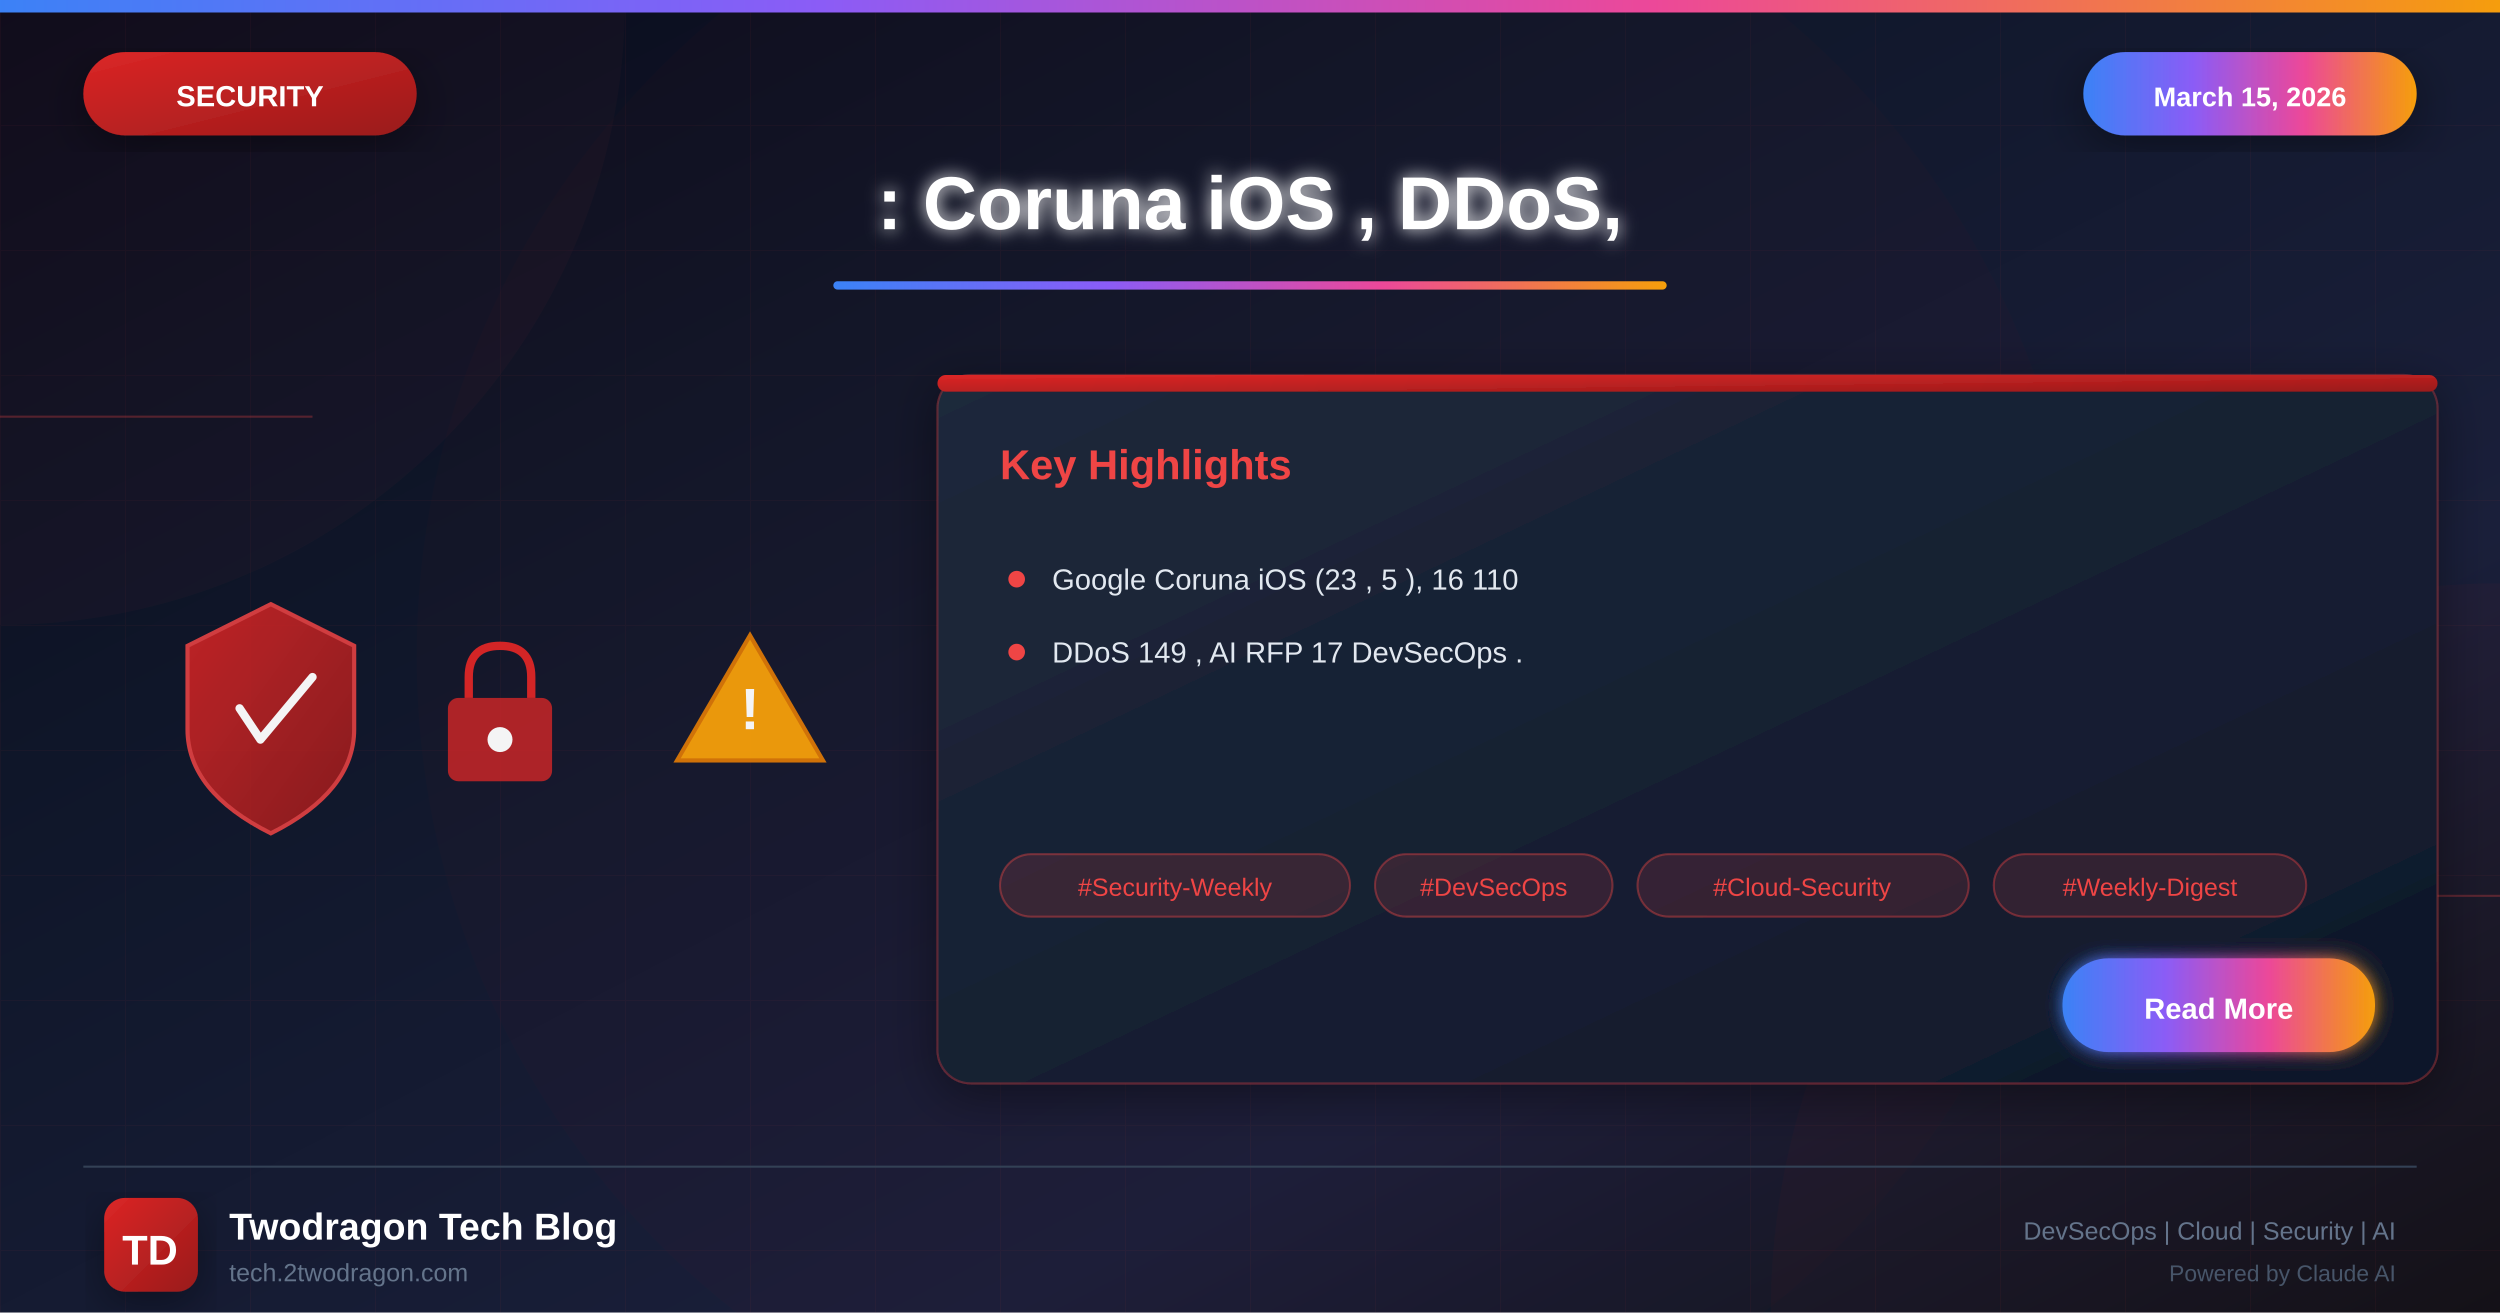
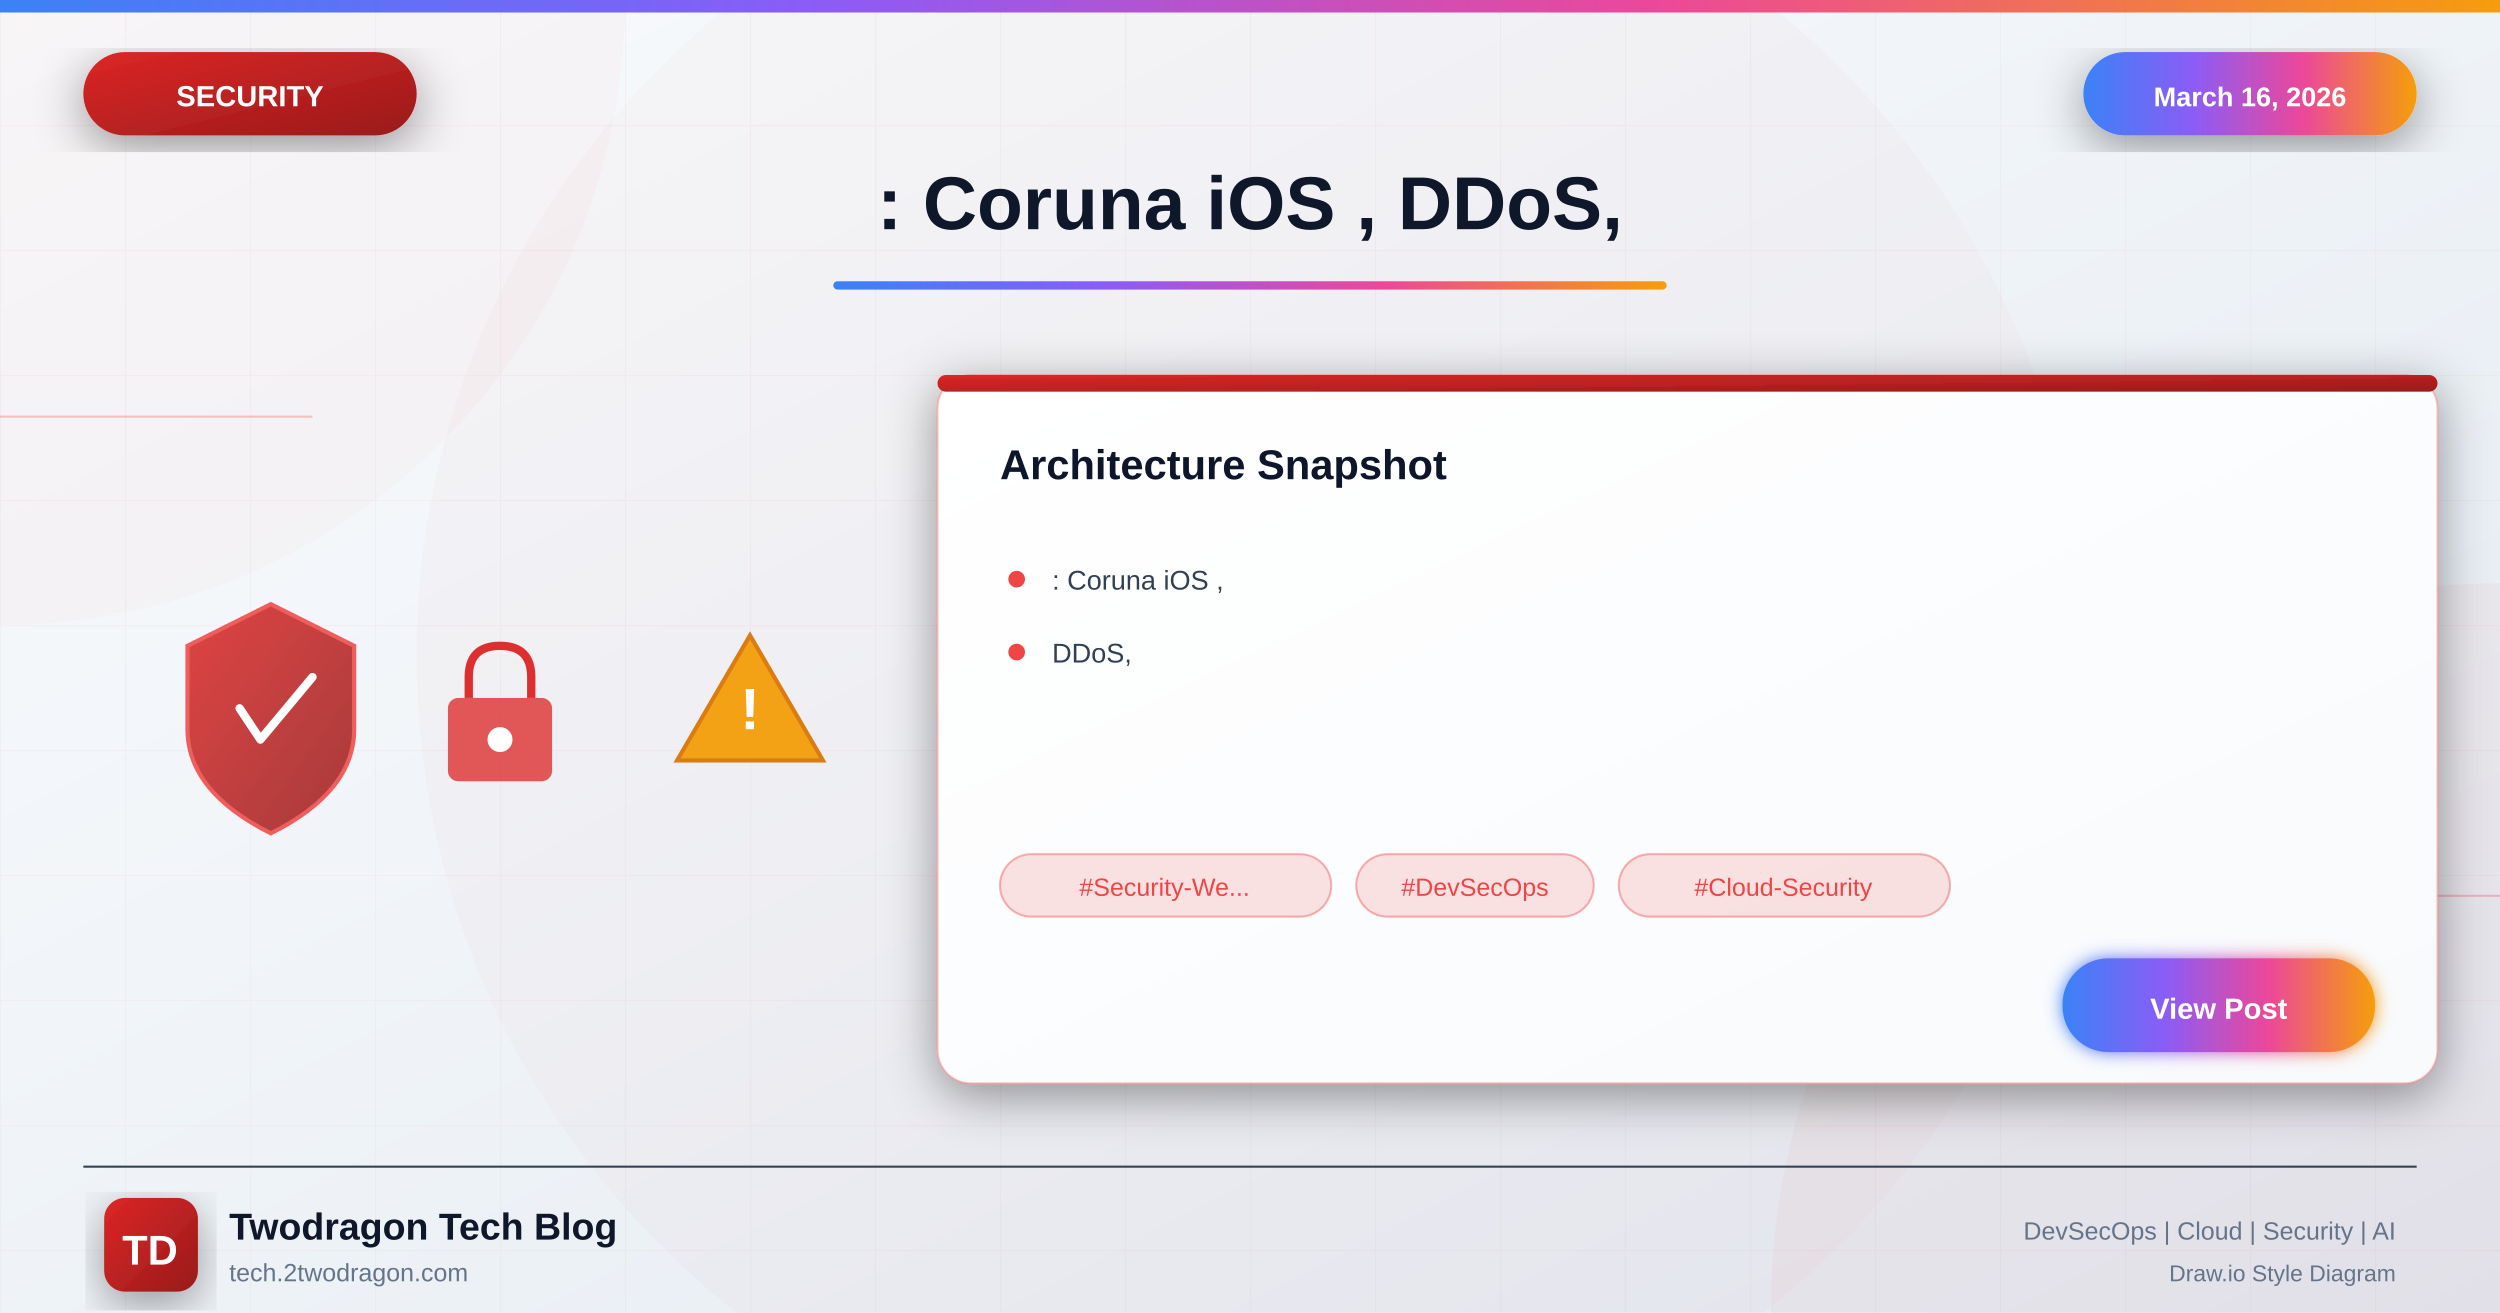
<svg xmlns="http://www.w3.org/2000/svg" viewBox="0 0 1200 630">
  <defs>
    <linearGradient id="bgGradient" x1="0%" y1="0%" x2="100%" y2="100%">
-       <stop offset="0%" style="stop-color:#0a0a1a" />
-       <stop offset="30%" style="stop-color:#0f1629" />
-       <stop offset="70%" style="stop-color:#1a1f3a" />
-       <stop offset="100%" style="stop-color:#0d1117" />
+       <stop offset="0%" style="stop-color:#f8fafc" />
+       <stop offset="40%" style="stop-color:#f1f5f9" />
+       <stop offset="100%" style="stop-color:#e2e8f0" />
    </linearGradient>
    <linearGradient id="securityGradient" x1="0%" y1="0%" x2="100%" y2="100%">
      <stop offset="0%" style="stop-color:#dc2626" />
      <stop offset="100%" style="stop-color:#991b1b" />
    </linearGradient>
    <linearGradient id="accentGradient" x1="0%" y1="0%" x2="100%" y2="0%">
      <stop offset="0%" style="stop-color:#3b82f6" />
      <stop offset="33%" style="stop-color:#8b5cf6" />
      <stop offset="66%" style="stop-color:#ec4899" />
      <stop offset="100%" style="stop-color:#f59e0b" />
    </linearGradient>
    <linearGradient id="cardGradient" x1="0%" y1="0%" x2="100%" y2="100%">
-       <stop offset="0%" style="stop-color:#1e293b" />
-       <stop offset="100%" style="stop-color:#0f172a" />
+       <stop offset="0%" style="stop-color:#ffffff" />
+       <stop offset="100%" style="stop-color:#f8fafc" />
    </linearGradient>
    <linearGradient id="fireGradient" x1="0%" y1="100%" x2="0%" y2="0%">
      <stop offset="0%" style="stop-color:#dc2626" />
      <stop offset="50%" style="stop-color:#f59e0b" />
      <stop offset="100%" style="stop-color:#fbbf24" />
    </linearGradient>
    <filter id="glow" x="-50%" y="-50%" width="200%" height="200%">
      <feGaussianBlur stdDeviation="4" result="blur" />
      <feMerge>
        <feMergeNode in="blur" />
        <feMergeNode in="SourceGraphic" />
      </feMerge>
    </filter>
    <filter id="strongGlow" x="-100%" y="-100%" width="300%" height="300%">
      <feGaussianBlur stdDeviation="8" result="blur" />
      <feMerge>
        <feMergeNode in="blur" />
        <feMergeNode in="blur" />
        <feMergeNode in="SourceGraphic" />
      </feMerge>
    </filter>
    <filter id="shadow" x="-20%" y="-20%" width="140%" height="140%">
      <feDropShadow dx="0" dy="6" stdDeviation="12" flood-color="#000" flood-opacity="0.4" />
    </filter>
    <filter id="innerGlow">
      <feGaussianBlur in="SourceAlpha" stdDeviation="3" result="blur" />
      <feOffset in="blur" dx="0" dy="0" />
      <feComposite in2="SourceAlpha" operator="arithmetic" k2="-1" k3="1" />
      <feColorMatrix type="matrix" values="0 0 0 0 1 0 0 0 0 1 0 0 0 0 1 0 0 0 0.5 0" />
      <feBlend in2="SourceGraphic" />
    </filter>
  </defs>
  <rect width="1200" height="630" fill="url(#bgGradient)" />
  <pattern id="grid" width="60" height="60" patternUnits="userSpaceOnUse">
    <path d="M 60 0 L 0 0 0 60" fill="none" stroke="#ef4444" stroke-opacity="0.05" stroke-width="1" />
  </pattern>
  <rect width="1200" height="630" fill="url(#grid)" />
  <circle cx="0" cy="0" r="300" fill="#ef4444" fill-opacity="0.03" />
  <circle cx="1200" cy="630" r="350" fill="#dc2626" fill-opacity="0.04" />
  <circle cx="600" cy="315" r="400" fill="#dc2626" fill-opacity="0.02" />
  <line x1="0" y1="200" x2="150" y2="200" stroke="#ef4444" stroke-width="1" opacity="0.3" />
  <line x1="1050" y1="430" x2="1200" y2="430" stroke="#ef4444" stroke-width="1" opacity="0.3" />
  <rect x="0" y="0" width="1200" height="6" fill="url(#accentGradient)" />
  <g filter="url(#shadow)">
    <rect x="40" y="25" width="160" height="40" rx="20" fill="url(#securityGradient)" />
    <text x="120" y="51" font-family="Arial, sans-serif" font-size="14" font-weight="bold" fill="white" text-anchor="middle">SECURITY</text>
  </g>
  <g filter="url(#shadow)">
    <rect x="1000" y="25" width="160" height="40" rx="20" fill="url(#accentGradient)" />
-     <text x="1080" y="51" font-family="Arial, sans-serif" font-size="13" font-weight="bold" fill="white" text-anchor="middle">March 15, 2026</text>
+     <text x="1080" y="51" font-family="Arial, sans-serif" font-size="13" font-weight="bold" fill="white" text-anchor="middle">March 16, 2026</text>
  </g>
-   <text x="600" y="110" font-family="Arial, sans-serif" font-size="36" font-weight="bold" fill="white" text-anchor="middle" filter="url(#glow)">: Coruna iOS , DDoS,</text>
+   <text x="600" y="110" font-family="Arial, sans-serif" font-size="36" font-weight="bold" fill="#0f172a" text-anchor="middle">: Coruna iOS , DDoS,</text>
  <rect x="400" y="135" width="400" height="4" rx="2" fill="url(#accentGradient)" />
  <g opacity="0.95">
    <g transform="translate(80, 280)">
      <path d="M50 10 L90 30 L90 70 Q90 100 50 120 Q10 100 10 70 L10 30 Z" fill="url(#securityGradient)" stroke="#ef4444" stroke-width="2" opacity="0.9" />
      <path d="M35 60 L45 75 L70 45" fill="none" stroke="white" stroke-width="4" stroke-linecap="round" stroke-linejoin="round" />
    </g>
    <g transform="translate(200, 300)">
      <rect x="15" y="35" width="50" height="40" rx="5" fill="#dc2626" opacity="0.8" />
      <path d="M25 35 L25 25 Q25 10 40 10 Q55 10 55 25 L55 35" fill="none" stroke="#dc2626" stroke-width="4" />
      <circle cx="40" cy="55" r="6" fill="white" />
    </g>
    <g transform="translate(320, 290)">
      <path d="M40 15 L75 75 L5 75 Z" fill="#f59e0b" stroke="#d97706" stroke-width="2" />
      <text x="40" y="60" font-family="Arial, sans-serif" font-size="28" font-weight="bold" fill="white" text-anchor="middle">!</text>
    </g>
  </g>
  <g transform="translate(450, 180)" filter="url(#shadow)">
    <rect width="720" height="340" rx="16" fill="url(#cardGradient)" stroke="#ef4444" stroke-width="1" stroke-opacity="0.3" />
    <rect x="0" y="0" width="720" height="8" rx="4" fill="url(#securityGradient)" />
-     <text x="30" y="50" font-family="Arial, sans-serif" font-size="20" font-weight="bold" fill="#ef4444">Key Highlights</text>
+     <text x="30" y="50" font-family="Arial, sans-serif" font-size="20" font-weight="bold" fill="#0f172a">Architecture Snapshot</text>
    <g transform="translate(30, 90)">
      <circle cx="8" cy="8" r="4" fill="#ef4444" />
-       <text x="25" y="13" font-family="Arial, sans-serif" font-size="14" fill="#e2e8f0">Google Coruna iOS (23 , 5 ), 16 110</text>
+       <text x="25" y="13" font-family="Arial, sans-serif" font-size="13" fill="#334155">: Coruna iOS ,</text>
    </g>
    <g transform="translate(30, 125)">
      <circle cx="8" cy="8" r="4" fill="#ef4444" />
-       <text x="25" y="13" font-family="Arial, sans-serif" font-size="14" fill="#e2e8f0">DDoS 149 , AI RFP 17 DevSecOps .</text>
+       <text x="25" y="13" font-family="Arial, sans-serif" font-size="13" fill="#334155">DDoS,</text>
    </g>
    <g transform="translate(30, 230)">
-       <rect x="0" y="0" width="168" height="30" rx="15" fill="#ef4444" fill-opacity="0.15" stroke="#ef4444" stroke-width="1" stroke-opacity="0.4" />
-       <text x="84" y="20" font-family="Arial, sans-serif" font-size="12" fill="#ef4444" text-anchor="middle">#Security-Weekly</text>
-       <rect x="180" y="0" width="114" height="30" rx="15" fill="#ef4444" fill-opacity="0.15" stroke="#ef4444" stroke-width="1" stroke-opacity="0.4" />
-       <text x="237" y="20" font-family="Arial, sans-serif" font-size="12" fill="#ef4444" text-anchor="middle">#DevSecOps</text>
-       <rect x="306" y="0" width="159" height="30" rx="15" fill="#ef4444" fill-opacity="0.15" stroke="#ef4444" stroke-width="1" stroke-opacity="0.4" />
-       <text x="385" y="20" font-family="Arial, sans-serif" font-size="12" fill="#ef4444" text-anchor="middle">#Cloud-Security</text>
-       <rect x="477" y="0" width="150" height="30" rx="15" fill="#ef4444" fill-opacity="0.15" stroke="#ef4444" stroke-width="1" stroke-opacity="0.4" />
-       <text x="552" y="20" font-family="Arial, sans-serif" font-size="12" fill="#ef4444" text-anchor="middle">#Weekly-Digest</text>
+       <rect x="0" y="0" width="159" height="30" rx="15" fill="#ef4444" fill-opacity="0.15" stroke="#ef4444" stroke-width="1" stroke-opacity="0.4" />
+       <text x="79" y="20" font-family="Arial, sans-serif" font-size="12" fill="#ef4444" text-anchor="middle">#Security-We...</text>
+       <rect x="171" y="0" width="114" height="30" rx="15" fill="#ef4444" fill-opacity="0.15" stroke="#ef4444" stroke-width="1" stroke-opacity="0.4" />
+       <text x="228" y="20" font-family="Arial, sans-serif" font-size="12" fill="#ef4444" text-anchor="middle">#DevSecOps</text>
+       <rect x="297" y="0" width="159" height="30" rx="15" fill="#ef4444" fill-opacity="0.15" stroke="#ef4444" stroke-width="1" stroke-opacity="0.4" />
+       <text x="376" y="20" font-family="Arial, sans-serif" font-size="12" fill="#ef4444" text-anchor="middle">#Cloud-Security</text>
    </g>
    <g transform="translate(540, 280)">
      <rect width="150" height="45" rx="22" fill="url(#accentGradient)" filter="url(#glow)" />
-       <text x="75" y="29" font-family="Arial, sans-serif" font-size="14" font-weight="bold" fill="white" text-anchor="middle">Read More</text>
+       <text x="75" y="29" font-family="Arial, sans-serif" font-size="14" font-weight="bold" fill="white" text-anchor="middle">View Post</text>
    </g>
  </g>
  <line x1="40" y1="560" x2="1160" y2="560" stroke="#334155" stroke-width="1" />
  <g transform="translate(50, 575)">
    <rect width="45" height="45" rx="10" fill="url(#securityGradient)" filter="url(#shadow)" />
    <text x="22" y="32" font-family="Arial, sans-serif" font-size="20" font-weight="bold" fill="white" text-anchor="middle">TD</text>
  </g>
-   <text x="110" y="595" font-family="Arial, sans-serif" font-size="18" font-weight="bold" fill="white">Twodragon Tech Blog</text>
+   <text x="110" y="595" font-family="Arial, sans-serif" font-size="18" font-weight="bold" fill="#0f172a">Twodragon Tech Blog</text>
  <text x="110" y="615" font-family="Arial, sans-serif" font-size="12" fill="#64748b">tech.2twodragon.com</text>
  <text x="1150" y="595" font-family="Arial, sans-serif" font-size="12" fill="#64748b" text-anchor="end">DevSecOps | Cloud | Security | AI</text>
-   <text x="1150" y="615" font-family="Arial, sans-serif" font-size="11" fill="#475569" text-anchor="end">Powered by Claude AI</text>
+   <text x="1150" y="615" font-family="Arial, sans-serif" font-size="11" fill="#64748b" text-anchor="end">Draw.io Style Diagram</text>
</svg>
